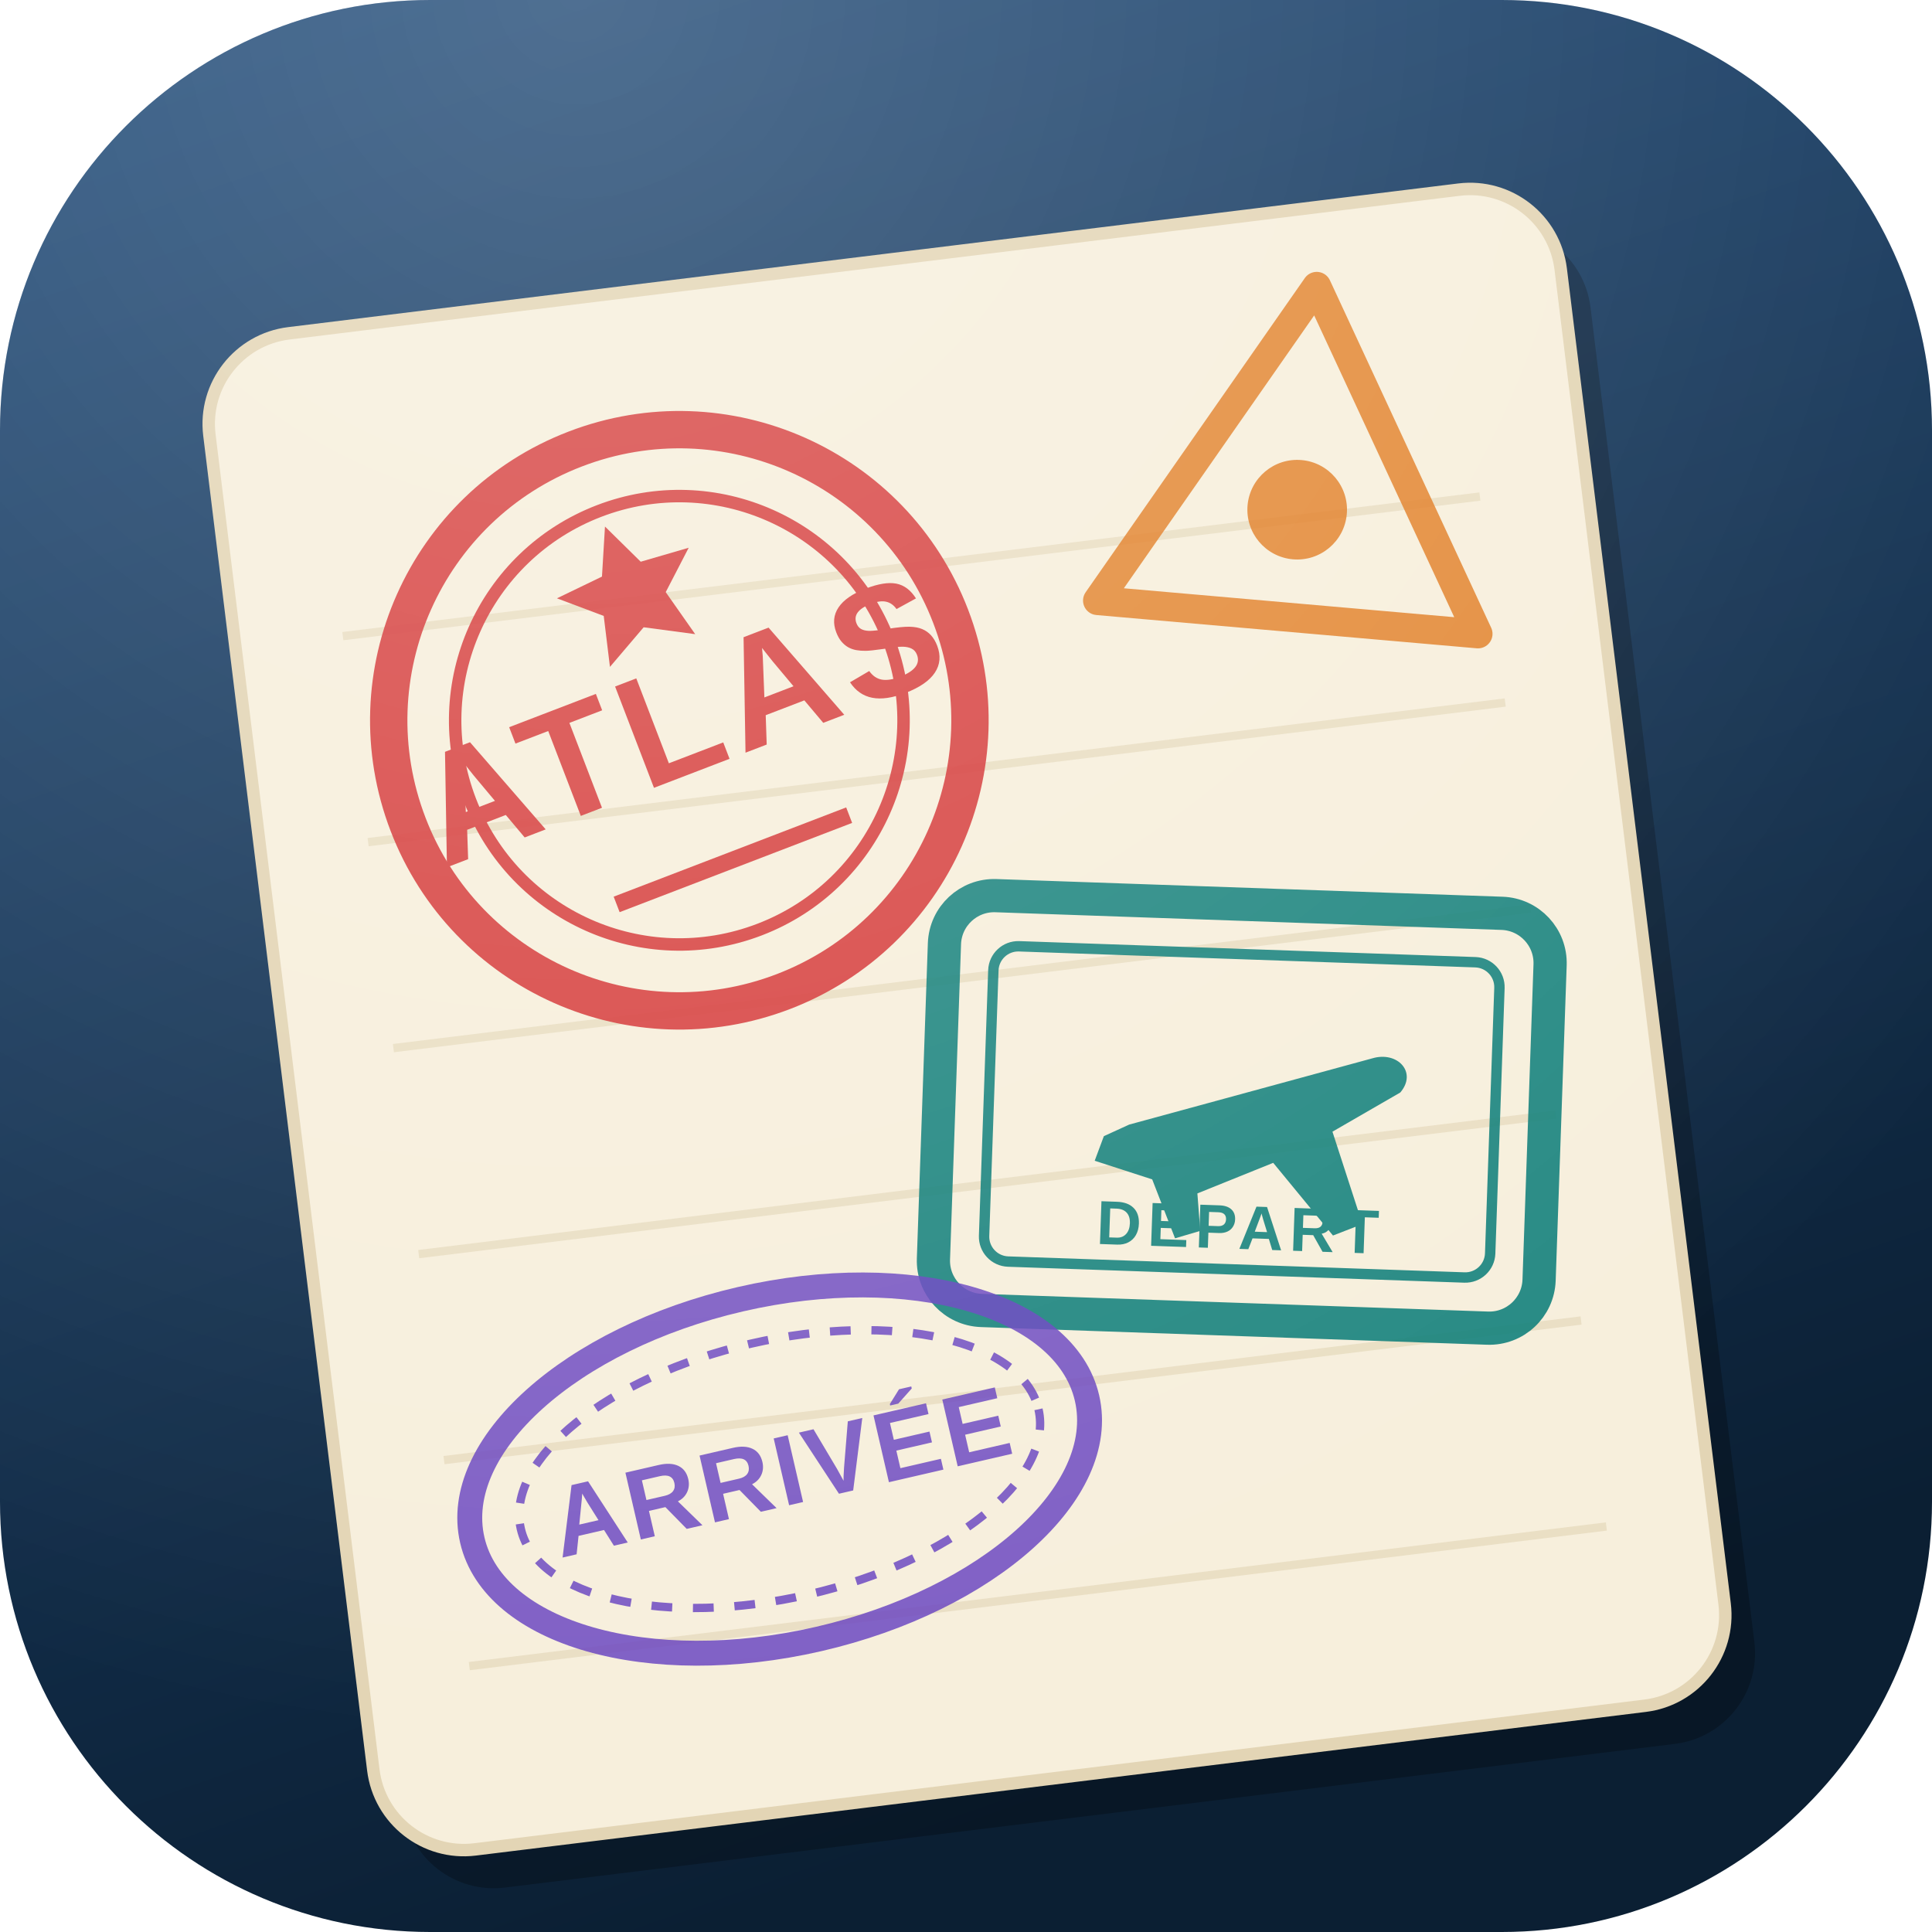
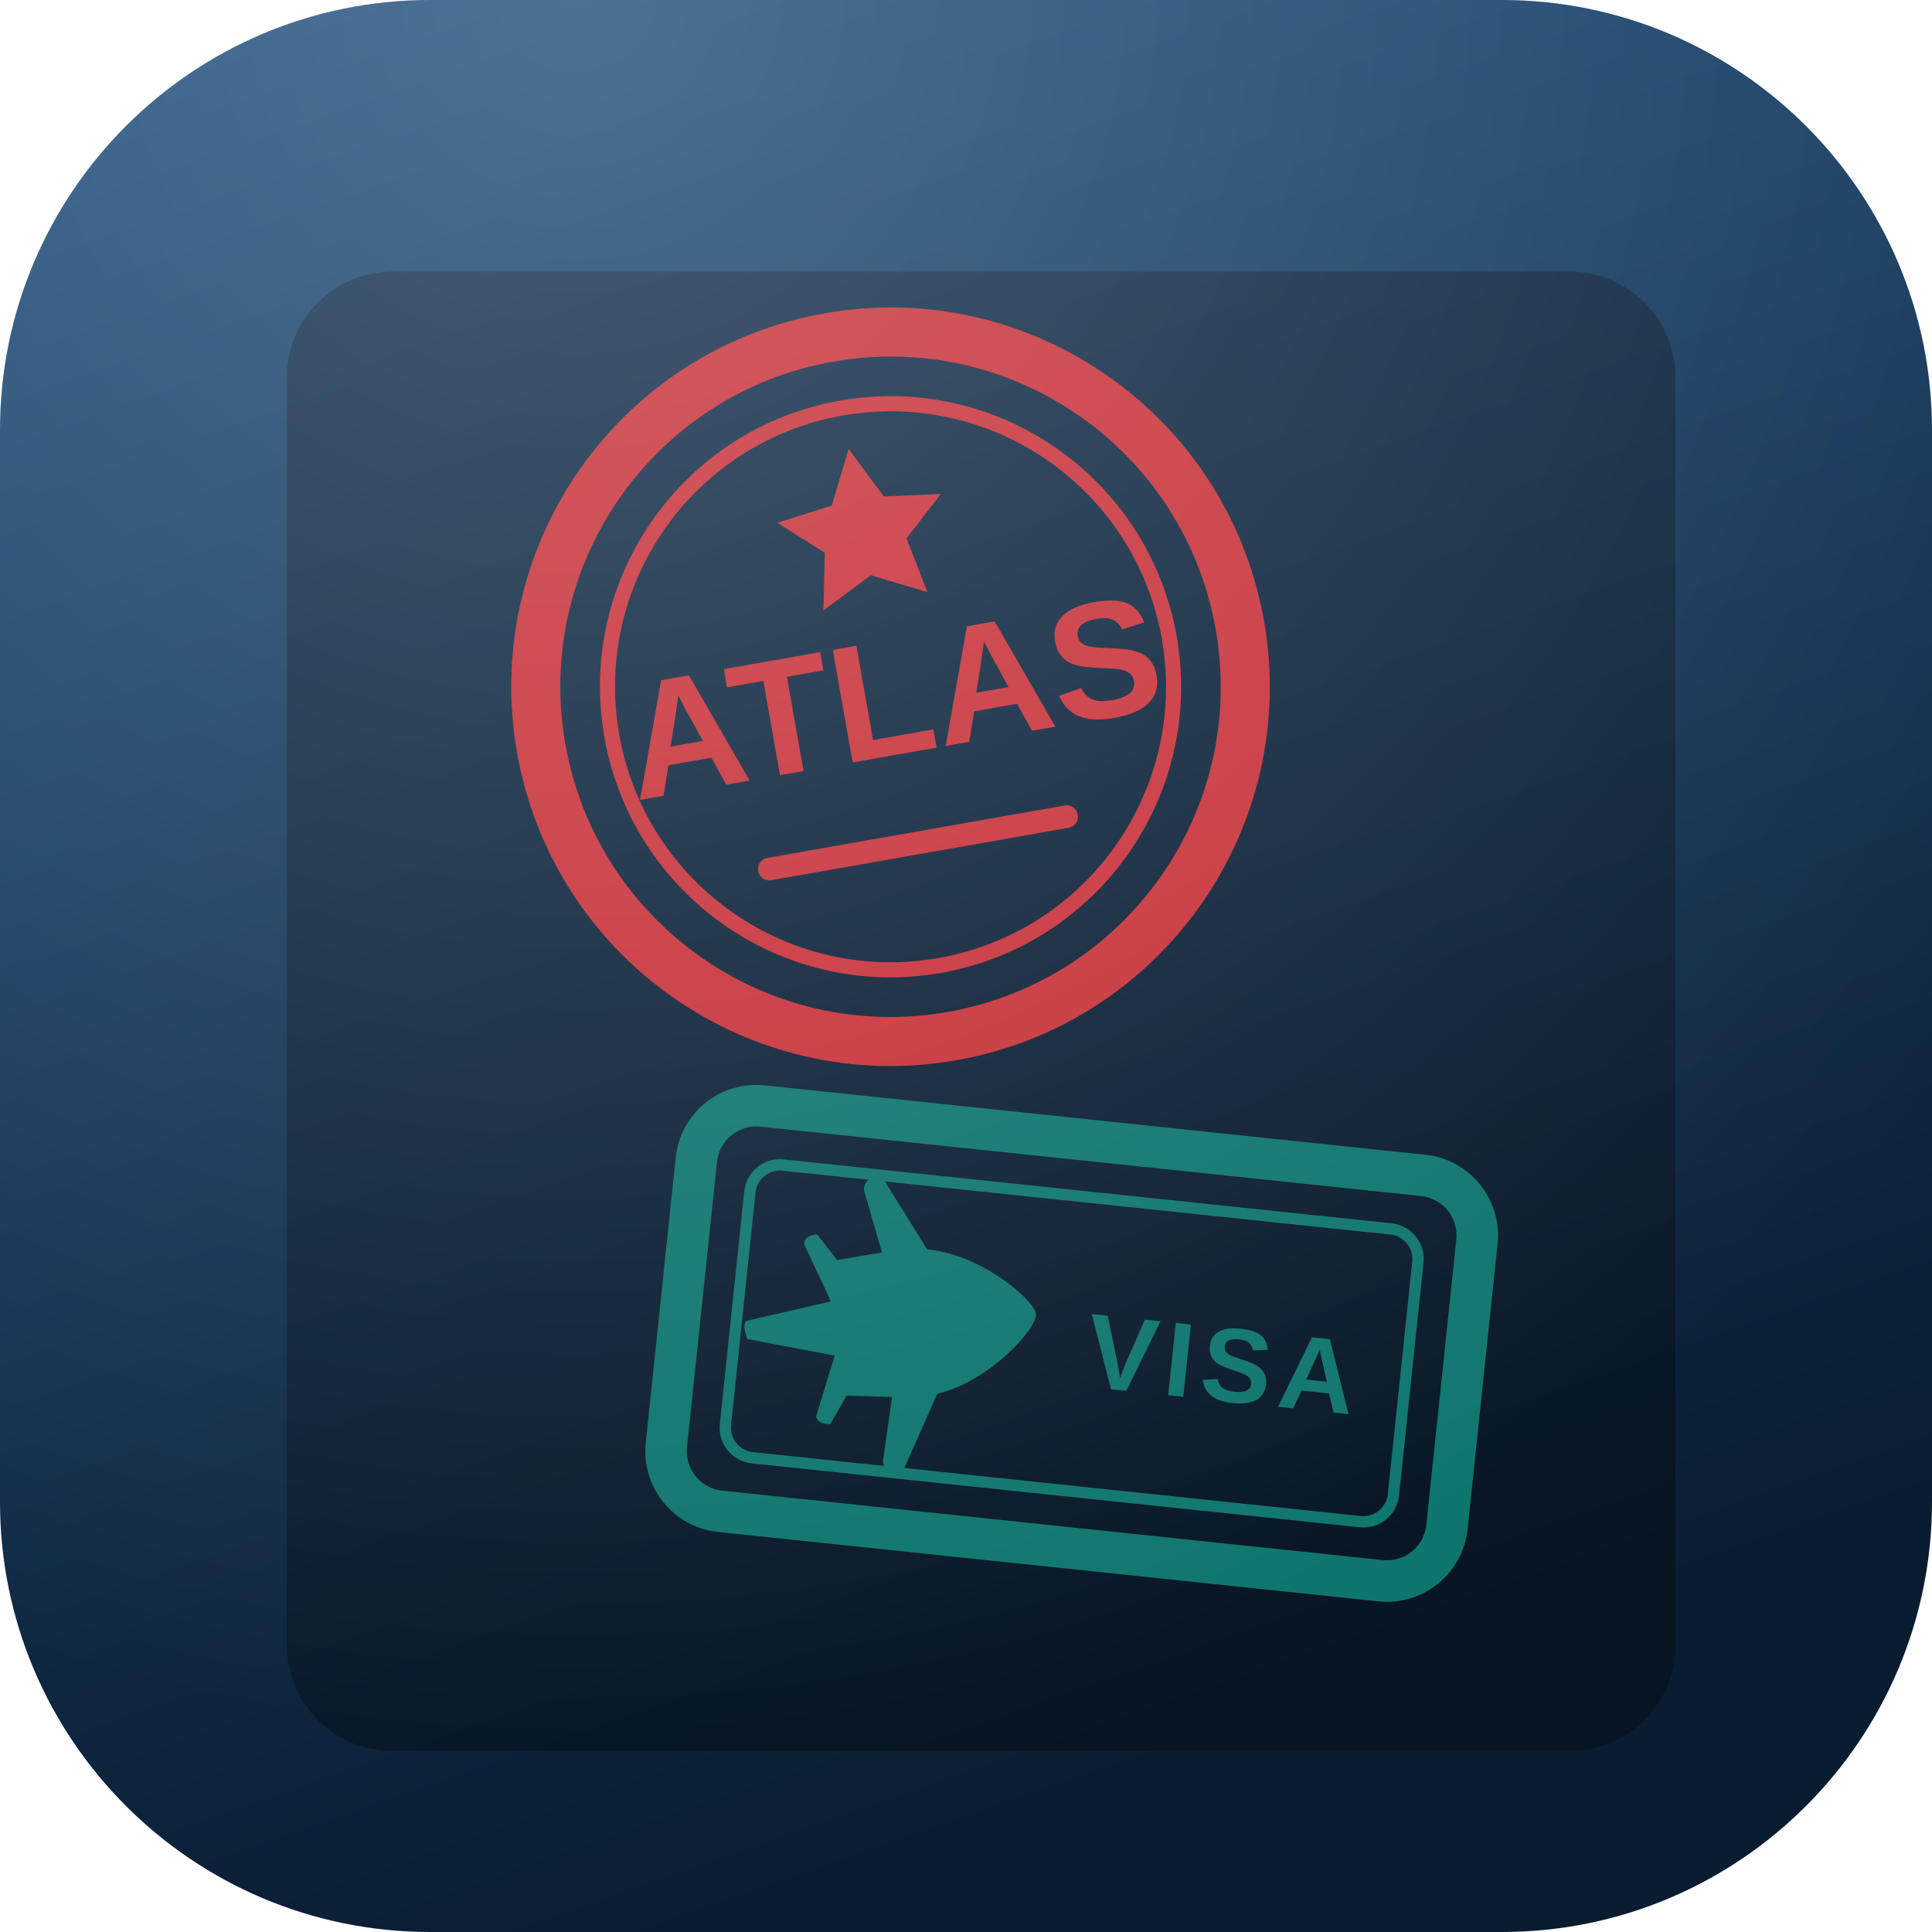
<svg xmlns="http://www.w3.org/2000/svg" viewBox="0 0 512 512">
  <defs>
    <linearGradient id="bgI" x1="0" y1="0" x2="0.35" y2="1">
-       <stop offset="0" stop-color="#1f4b7a" />
-       <stop offset="1" stop-color="#0b1f33" />
+       <stop offset="0" stop-color="#1d4e7e" />
+       <stop offset="1" stop-color="#0a1c30" />
    </linearGradient>
    <clipPath id="clI">
      <rect width="512" height="512" rx="114" />
    </clipPath>
    <radialGradient id="glI" cx="0.3" cy="0" r="0.9">
      <stop offset="0" stop-color="#fff" stop-opacity=".22" />
      <stop offset="1" stop-color="#fff" stop-opacity="0" />
    </radialGradient>
  </defs>
  <g clip-path="url(#clI)">
    <rect width="512" height="512" fill="url(#bgI)" />
-     <g transform="translate(256 268) scale(1.1) rotate(-7) translate(-256 -268)">
-       <rect x="92" y="86" width="328" height="368" rx="22" fill="#000" opacity=".25" transform="translate(6 10)" />
-       <rect x="92" y="86" width="328" height="368" rx="22" fill="#f7efdc" />
-       <rect x="92" y="86" width="328" height="368" rx="22" fill="none" stroke="#e3d5b5" stroke-width="3" />
-       <path d="M118 160h276M118 210h276M118 260h276M118 310h276M118 360h276M118 410h276" stroke="#eadfc4" stroke-width="2" />
-       <g transform="rotate(-14 196 190)" opacity=".92">
-         <circle cx="196" cy="190" r="70" fill="none" stroke="#d63b3b" stroke-width="9" />
-         <circle cx="196" cy="190" r="54" fill="none" stroke="#d63b3b" stroke-width="3" />
-         <text x="196" y="203" text-anchor="middle" font-family="Nunito,Arial,sans-serif" font-weight="900" font-size="38" fill="#d63b3b" letter-spacing="2">ATLAS</text>
-         <path d="M196 140l5 11 12 1-9 8 3 12-11-6-11 6 3-12-9-8 12-1z" fill="#d63b3b" />
-         <path d="M166 226h60" stroke="#d63b3b" stroke-width="4" />
-       </g>
-       <g transform="rotate(9 318 300)" opacity=".9">
-         <rect x="246" y="250" width="146" height="100" rx="12" fill="none" stroke="#11807a" stroke-width="8" />
-         <rect x="258" y="262" width="122" height="76" rx="6" fill="none" stroke="#11807a" stroke-width="2.5" />
-         <path d="M292 304l58-18c6-2 11 3 7 8l-16 10 8 22-7 3-15-17-18 8 1 9-6 2-6-14-14-4 2-6z" fill="#11807a" />
-         <text x="319" y="333" text-anchor="middle" font-family="Nunito,Arial,sans-serif" font-weight="800" font-size="15" fill="#11807a" letter-spacing="1.5">DÉPART</text>
-       </g>
-       <g transform="rotate(-6 198 372)" opacity=".85">
-         <ellipse cx="198" cy="372" rx="76" ry="42" fill="none" stroke="#6b46c1" stroke-width="6" />
-         <ellipse cx="198" cy="372" rx="64" ry="31" fill="none" stroke="#6b46c1" stroke-width="2" stroke-dasharray="5 5" />
-         <text x="198" y="381" text-anchor="middle" font-family="Nunito,Arial,sans-serif" font-weight="900" font-size="24" fill="#6b46c1" letter-spacing="1">ARRIVÉE</text>
-       </g>
-       <g transform="rotate(12 352 148)" opacity=".85">
-         <path d="M352 104l46 80h-92z" fill="none" stroke="#e07a1f" stroke-width="7" stroke-linejoin="round" />
-         <circle cx="352" cy="158" r="12" fill="#e07a1f" />
-       </g>
+     <defs>
+       <linearGradient id="ppI" x1="0" y1="0" x2="1" y2="0">
+         <stop offset="0" stop-color="#ddcfab" />
+         <stop offset=".08" stop-color="#f8f1df" />
+         <stop offset="1" stop-color="#f3e9cf" />
+       </linearGradient>
+     </defs>
+     <rect x="72" y="60" width="368" height="392" rx="28" fill="#000" opacity=".3" transform="translate(4 12)" />
+     <rect x="72" y="60" width="368" height="392" rx="28" fill="url(#ppL20)" />
+     <g transform="rotate(-10 236 182)">
+       <circle cx="236" cy="182" r="94" fill="none" stroke="#c8323a" stroke-width="13" />
+       <circle cx="236" cy="182" r="75" fill="none" stroke="#c8323a" stroke-width="4" />
+       <text x="236" y="200" text-anchor="middle" font-family="Nunito,Arial,sans-serif" font-weight="900" font-size="44" fill="#c8323a" textLength="128" lengthAdjust="spacingAndGlyphs">ATLAS</text>
+       <path d="M236 118l7 14 15 2-11 10 3 15-14-7-14 7 3-15-11-10 15-2z" fill="#c8323a" />
+       <path d="M196 224h80" stroke="#c8323a" stroke-width="6" stroke-linecap="round" />
+     </g>
+     <g transform="rotate(6 284 356)">
+       <rect x="180" y="302" width="208" height="108" rx="16" fill="none" stroke="#0f766e" stroke-width="11" />
+       <rect x="195" y="317" width="178" height="78" rx="8" fill="none" stroke="#0f766e" stroke-width="3" />
+       <path transform="translate(236 356) rotate(80) scale(.3) translate(-256 -256)" fill="#0f766e" d="M256 128 C268 128 312 172 320 220 L388 256 C388 256 388 272 376 272 L320 260 L316 300 L340 316 C340 316 340 328 332 328 L280 308 L260 384 C260 384 248 388 244 384 L232 308 L180 328 C172 328 172 316 172 316 L196 300 L192 260 L136 272 C124 272 124 256 124 256 L192 220 C200 172 244 128 256 128Z" />
+       <text x="324" y="367" text-anchor="middle" font-family="Nunito,Arial,sans-serif" font-weight="900" font-size="28" fill="#0f766e" letter-spacing="2">VISA</text>
    </g>
    <rect width="512" height="512" fill="url(#glI)" />
  </g>
</svg>
